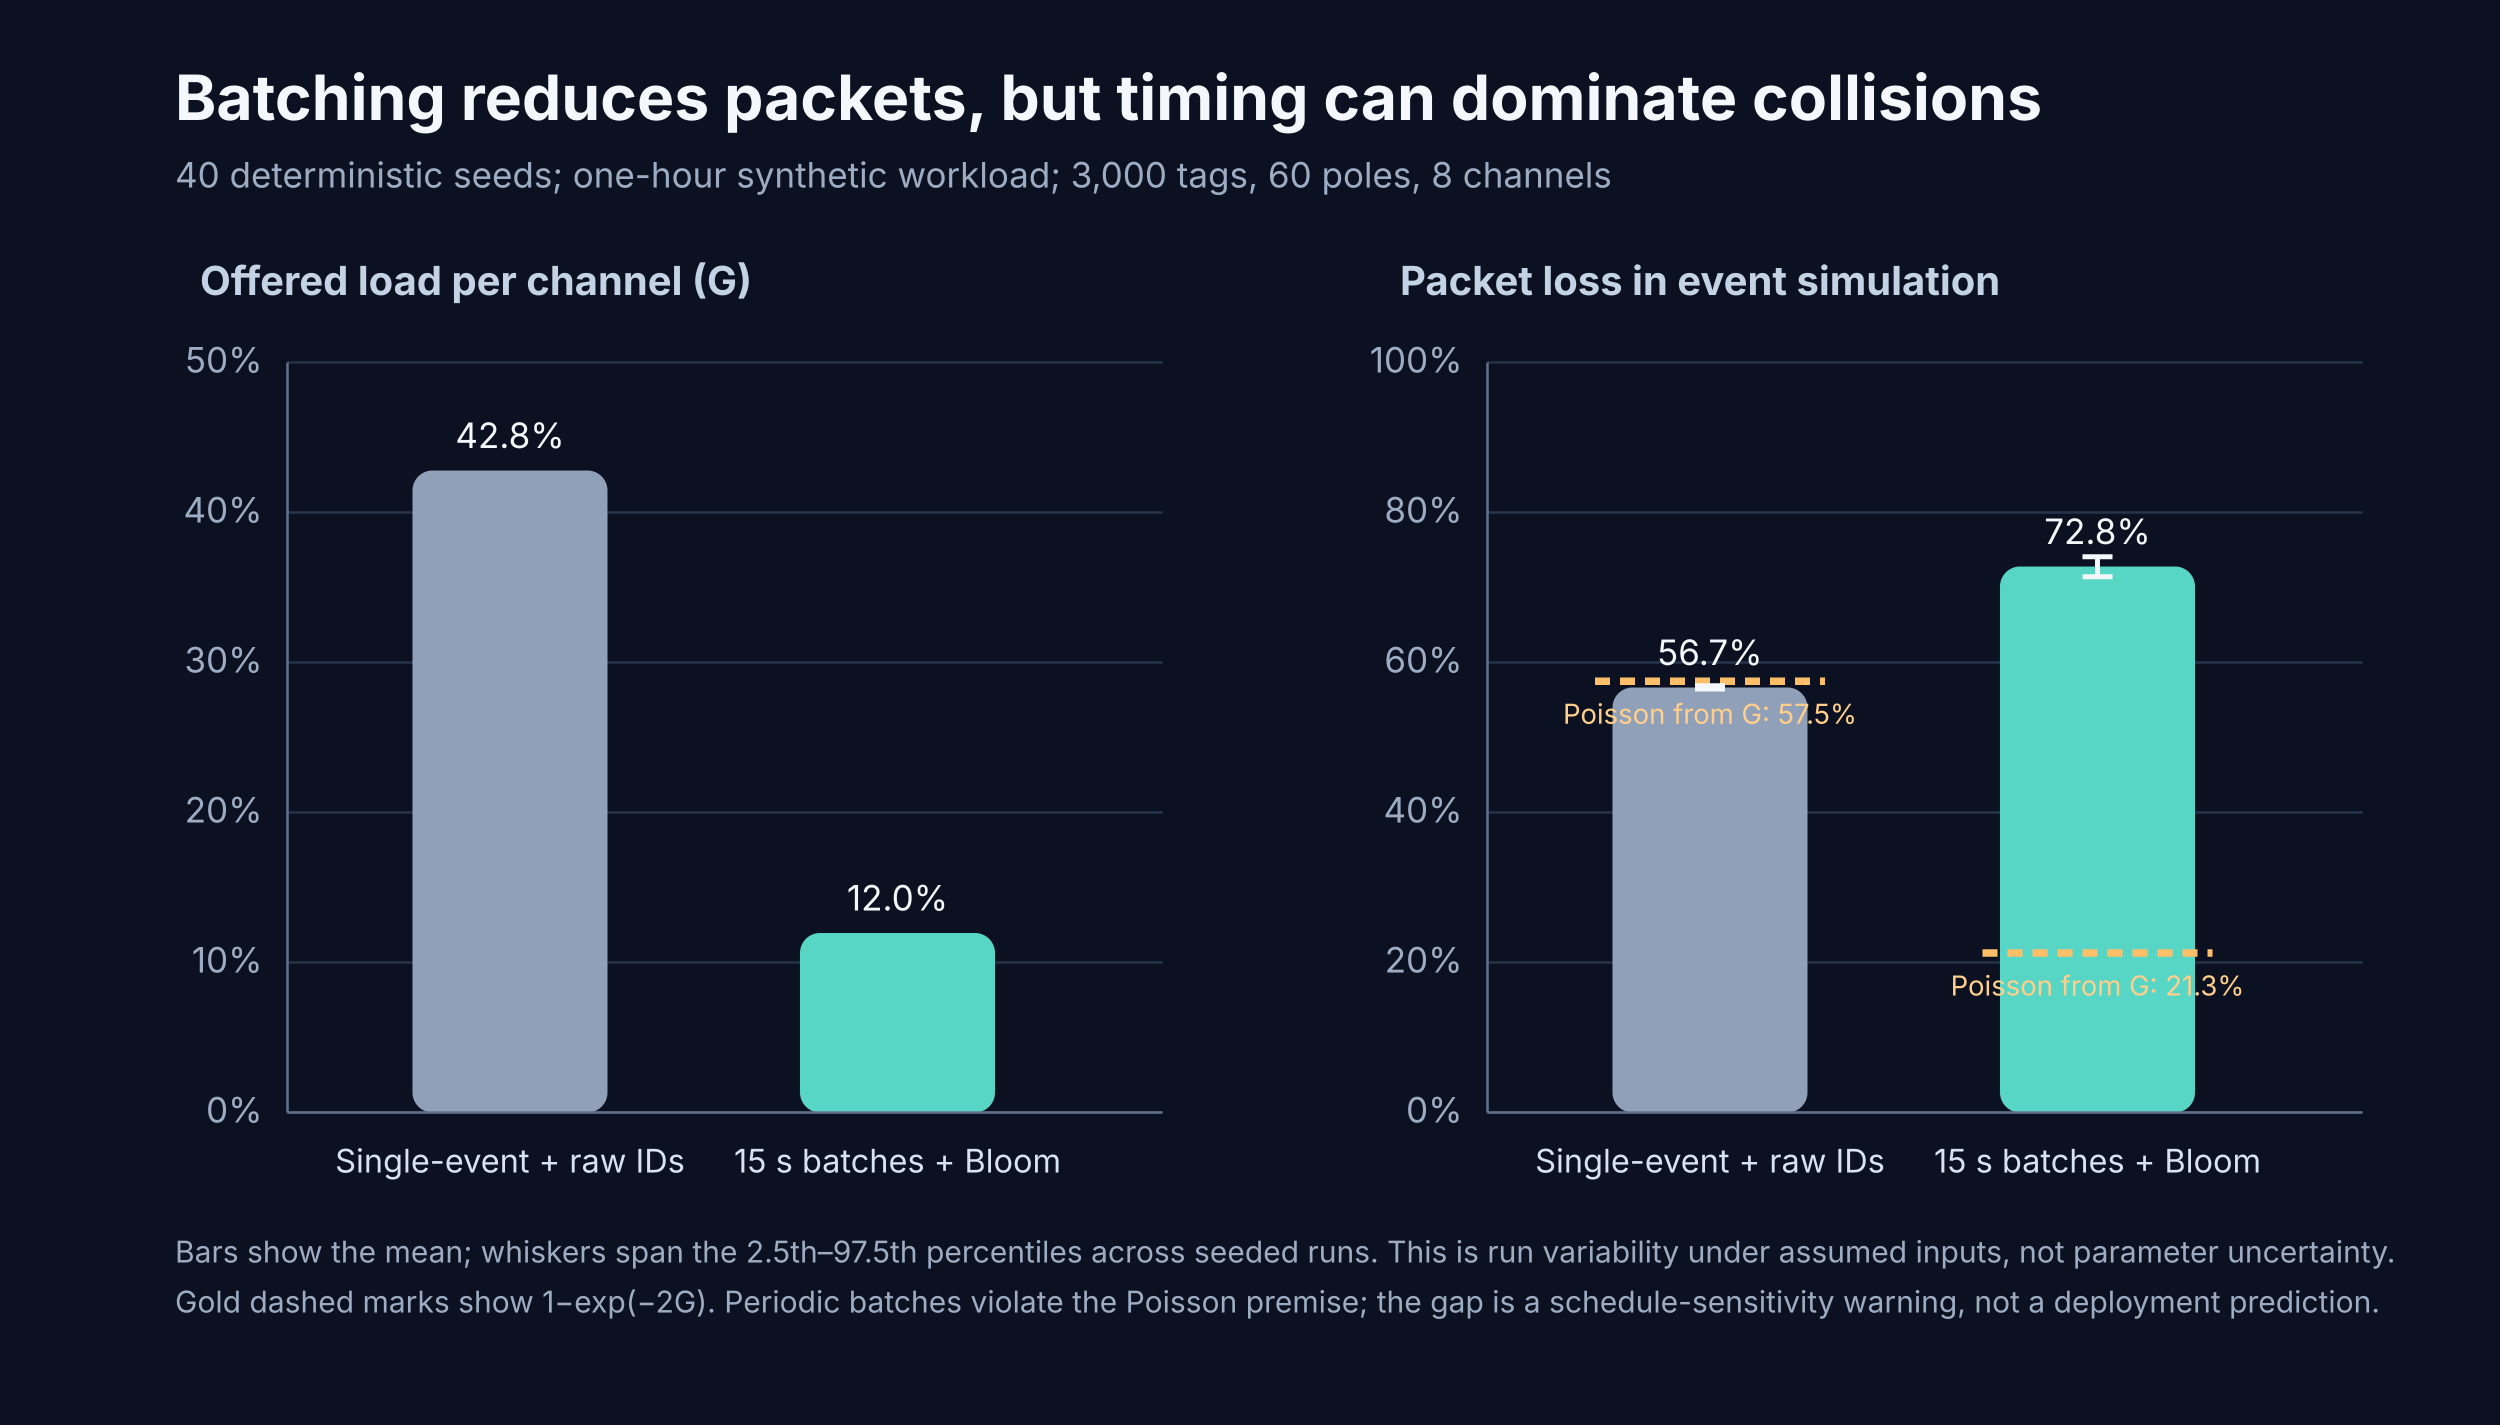
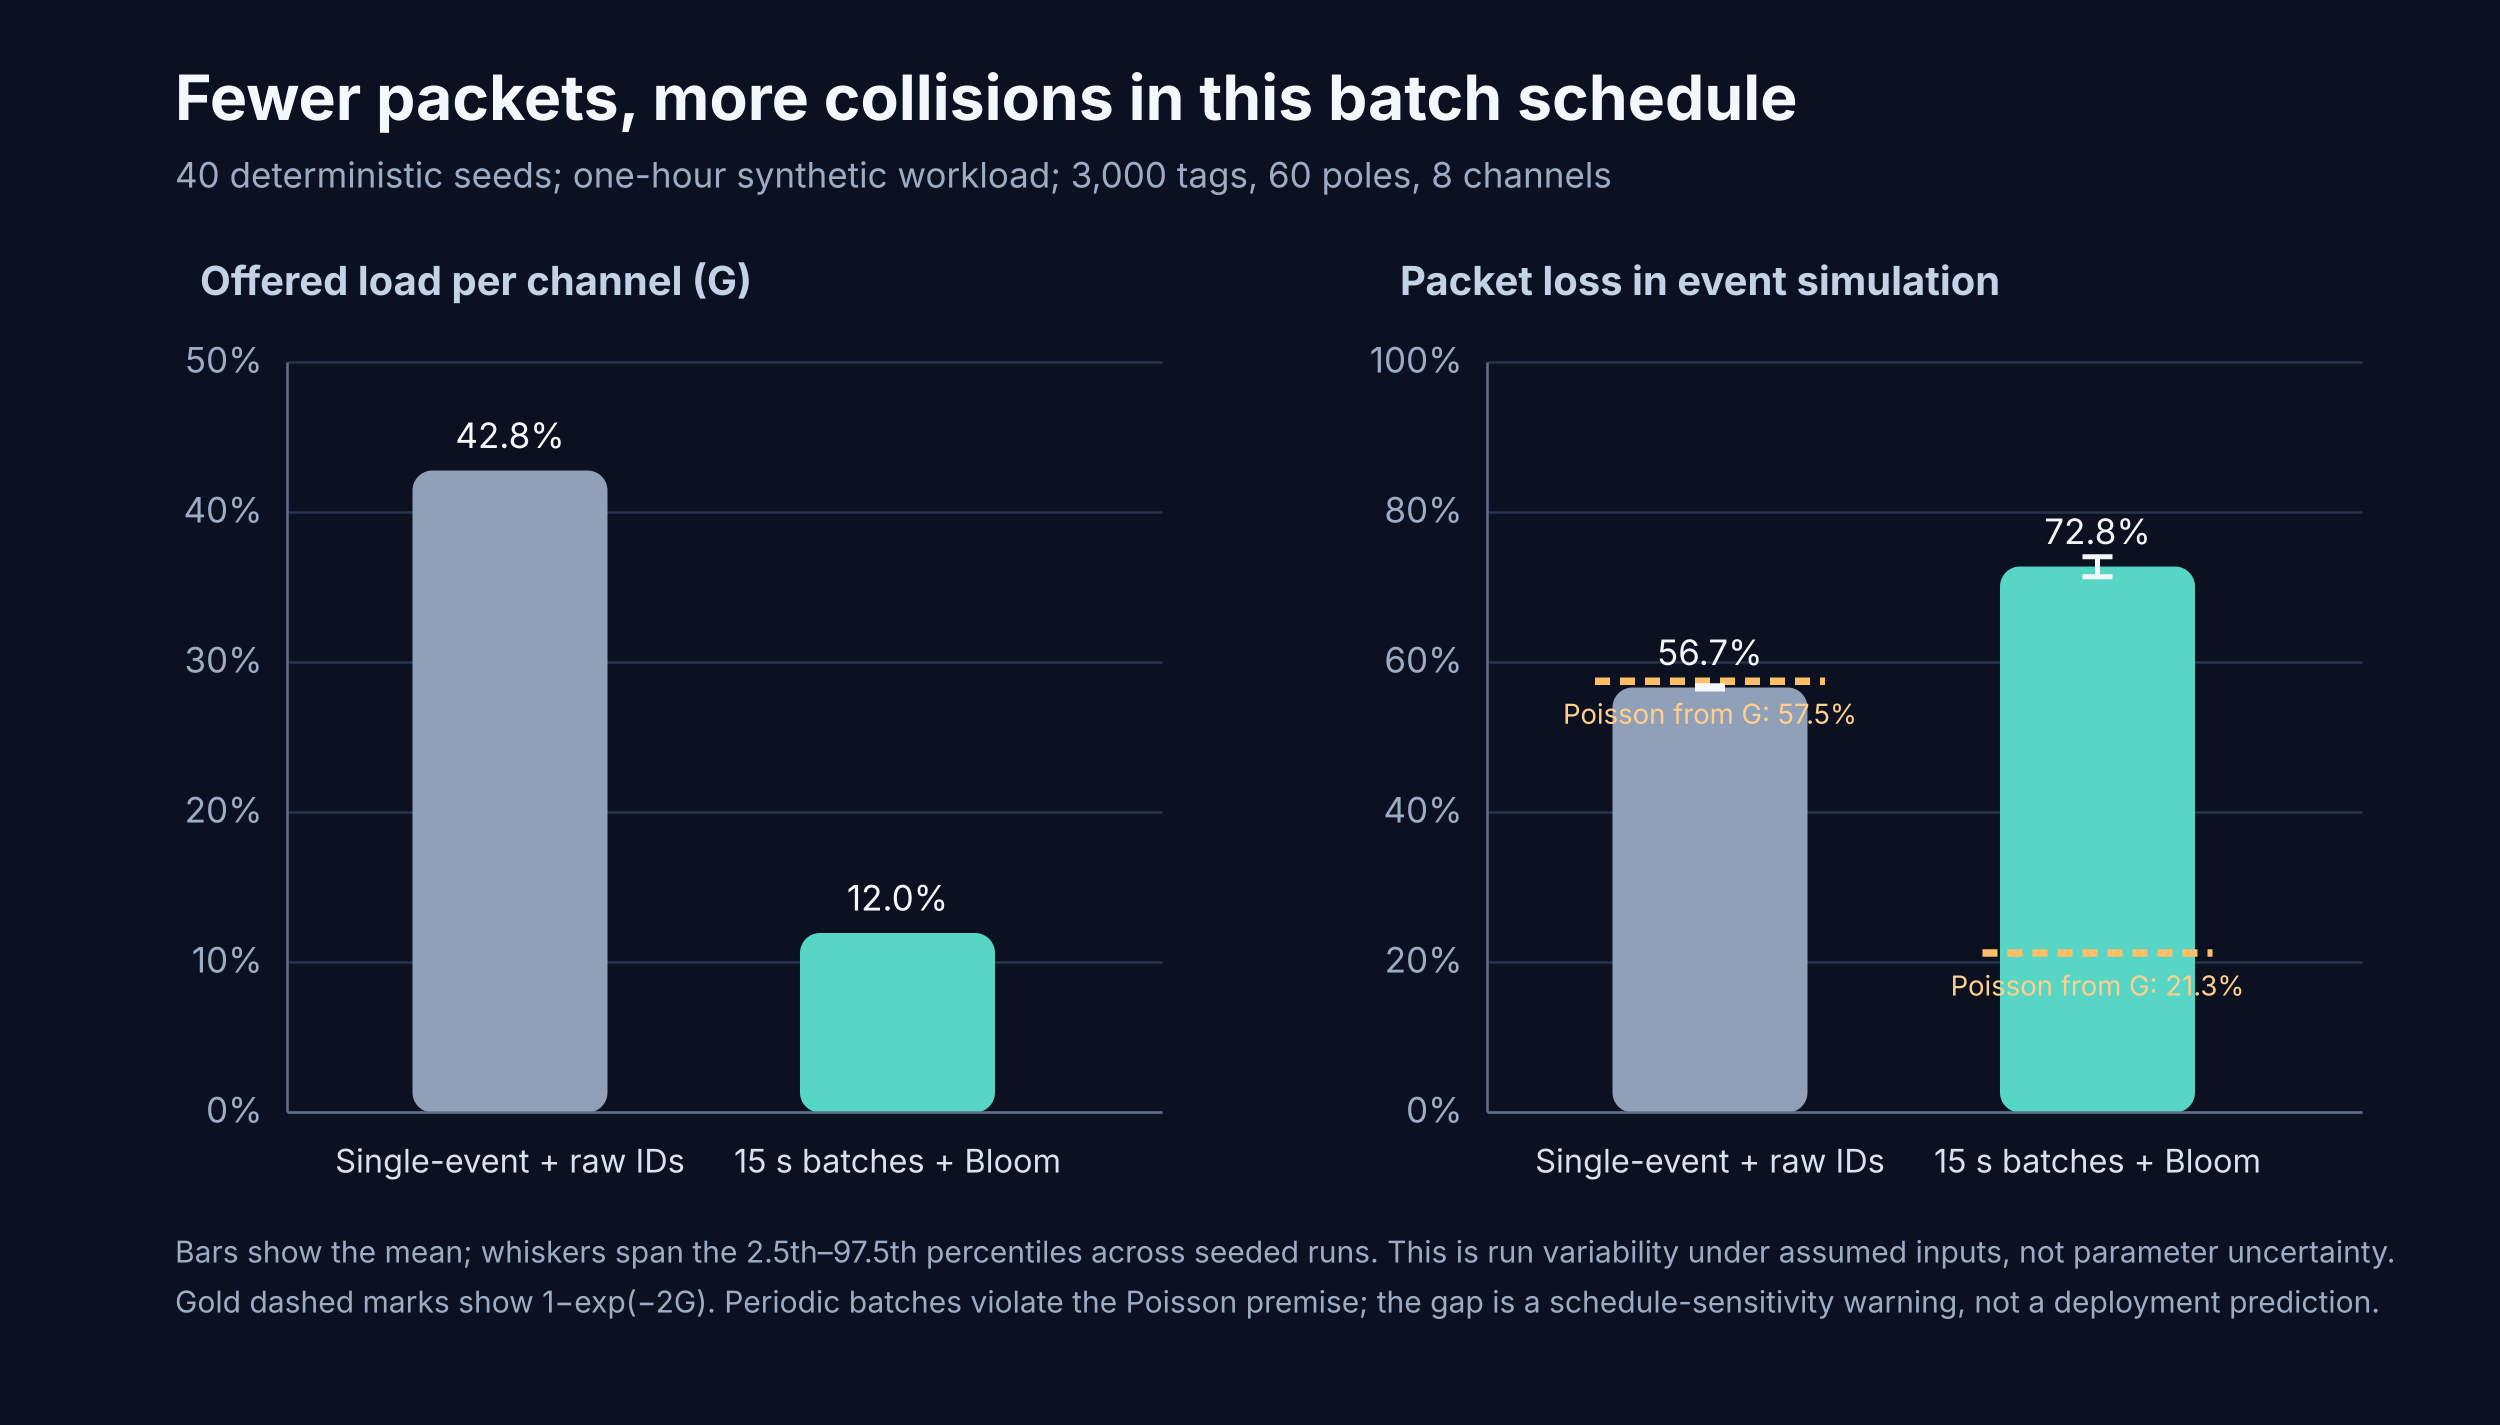
<svg xmlns="http://www.w3.org/2000/svg" viewBox="0 0 1000 570" role="img">
  <rect width="100%" height="100%" fill="#0b1120" />
  <style>text{font-family:Inter,Segoe UI,Arial,sans-serif}.title{fill:#f4f7fb;font-size:25px;font-weight:700}.sub{fill:#9eacc3;font-size:14px}.label{fill:#d7e2f2;font-size:13px}.grid{stroke:#26344b}</style>
-   <text x="70" y="48" class="title">Batching reduces packets, but timing can dominate collisions</text>
+   <text x="70" y="48" class="title">Fewer packets, more collisions in this batch schedule</text>
  <text x="70" y="75" class="sub">40 deterministic seeds; one-hour synthetic workload; 3,000 tags, 60 poles, 8 channels</text>
  <text x="80" y="118" fill="#c4d2e5" font-size="16" font-weight="700">Offered load per channel (G)</text>
  <line x1="115" y1="445.0" x2="465" y2="445.0" class="grid" />
  <text x="105" y="449.0" text-anchor="end" class="sub">0%</text>
  <line x1="115" y1="385.0" x2="465" y2="385.0" class="grid" />
  <text x="105" y="389.0" text-anchor="end" class="sub">10%</text>
  <line x1="115" y1="325.0" x2="465" y2="325.0" class="grid" />
  <text x="105" y="329.0" text-anchor="end" class="sub">20%</text>
  <line x1="115" y1="265.0" x2="465" y2="265.0" class="grid" />
  <text x="105" y="269.0" text-anchor="end" class="sub">30%</text>
  <line x1="115" y1="205.0" x2="465" y2="205.0" class="grid" />
  <text x="105" y="209.0" text-anchor="end" class="sub">40%</text>
  <line x1="115" y1="145.0" x2="465" y2="145.0" class="grid" />
  <text x="105" y="149.0" text-anchor="end" class="sub">50%</text>
  <rect x="165" y="188.2" width="78" height="256.8" rx="8" fill="#91a0b9" />
  <text x="204" y="179.2" text-anchor="middle" fill="#f4f7fb" font-size="14">42.8%</text>
  <text x="204" y="469" text-anchor="middle" class="label">Single-event + raw IDs</text>
  <rect x="320" y="373.2" width="78" height="71.8" rx="8" fill="#58d6c5" />
  <text x="359" y="364.2" text-anchor="middle" fill="#f4f7fb" font-size="14">12.0%</text>
  <text x="359" y="469" text-anchor="middle" class="label">15 s batches + Bloom</text>
  <line x1="115" y1="145" x2="115" y2="445" stroke="#61718b" />
  <line x1="115" y1="445" x2="465" y2="445" stroke="#61718b" />
  <text x="560" y="118" fill="#c4d2e5" font-size="16" font-weight="700">Packet loss in event simulation</text>
  <line x1="595" y1="445.0" x2="945" y2="445.0" class="grid" />
  <text x="585" y="449.0" text-anchor="end" class="sub">0%</text>
  <line x1="595" y1="385.0" x2="945" y2="385.0" class="grid" />
  <text x="585" y="389.0" text-anchor="end" class="sub">20%</text>
  <line x1="595" y1="325.0" x2="945" y2="325.0" class="grid" />
  <text x="585" y="329.0" text-anchor="end" class="sub">40%</text>
  <line x1="595" y1="265.0" x2="945" y2="265.0" class="grid" />
  <text x="585" y="269.0" text-anchor="end" class="sub">60%</text>
  <line x1="595" y1="205.0" x2="945" y2="205.0" class="grid" />
  <text x="585" y="209.0" text-anchor="end" class="sub">80%</text>
  <line x1="595" y1="145.0" x2="945" y2="145.0" class="grid" />
  <text x="585" y="149.0" text-anchor="end" class="sub">100%</text>
  <rect x="645" y="275.0" width="78" height="170.0" rx="8" fill="#91a0b9" />
  <text x="684" y="266.0" text-anchor="middle" fill="#f4f7fb" font-size="14">56.7%</text>
  <text x="684" y="469" text-anchor="middle" class="label">Single-event + raw IDs</text>
  <line x1="638" y1="272.5" x2="730" y2="272.5" stroke="#ffbf69" stroke-width="3" stroke-dasharray="6 4" />
  <text x="684" y="289.5" text-anchor="middle" fill="#ffcf8b" font-size="11">Poisson from G: 57.5%</text>
  <line x1="684" y1="274.3" x2="684" y2="275.6" stroke="#f4f7fb" stroke-width="2" />
  <line x1="678" y1="274.3" x2="690" y2="274.3" stroke="#f4f7fb" stroke-width="2" />
  <line x1="678" y1="275.6" x2="690" y2="275.6" stroke="#f4f7fb" stroke-width="2" />
  <rect x="800" y="226.6" width="78" height="218.4" rx="8" fill="#58d6c5" />
  <text x="839" y="217.6" text-anchor="middle" fill="#f4f7fb" font-size="14">72.8%</text>
  <text x="839" y="469" text-anchor="middle" class="label">15 s batches + Bloom</text>
  <line x1="793" y1="381.2" x2="885" y2="381.2" stroke="#ffbf69" stroke-width="3" stroke-dasharray="6 4" />
  <text x="839" y="398.2" text-anchor="middle" fill="#ffcf8b" font-size="11">Poisson from G: 21.3%</text>
  <line x1="839" y1="222.7" x2="839" y2="230.7" stroke="#f4f7fb" stroke-width="2" />
  <line x1="833" y1="222.7" x2="845" y2="222.7" stroke="#f4f7fb" stroke-width="2" />
  <line x1="833" y1="230.7" x2="845" y2="230.7" stroke="#f4f7fb" stroke-width="2" />
  <line x1="595" y1="145" x2="595" y2="445" stroke="#61718b" />
  <line x1="595" y1="445" x2="945" y2="445" stroke="#61718b" />
  <text x="70" y="505" fill="#9eacc3" font-size="12">Bars show the mean; whiskers span the 2.5th–97.5th percentiles across seeded runs. This is run variability under assumed inputs, not parameter uncertainty.</text>
  <text x="70" y="525" fill="#9eacc3" font-size="12">Gold dashed marks show 1−exp(−2G). Periodic batches violate the Poisson premise; the gap is a schedule-sensitivity warning, not a deployment prediction.</text>
</svg>
